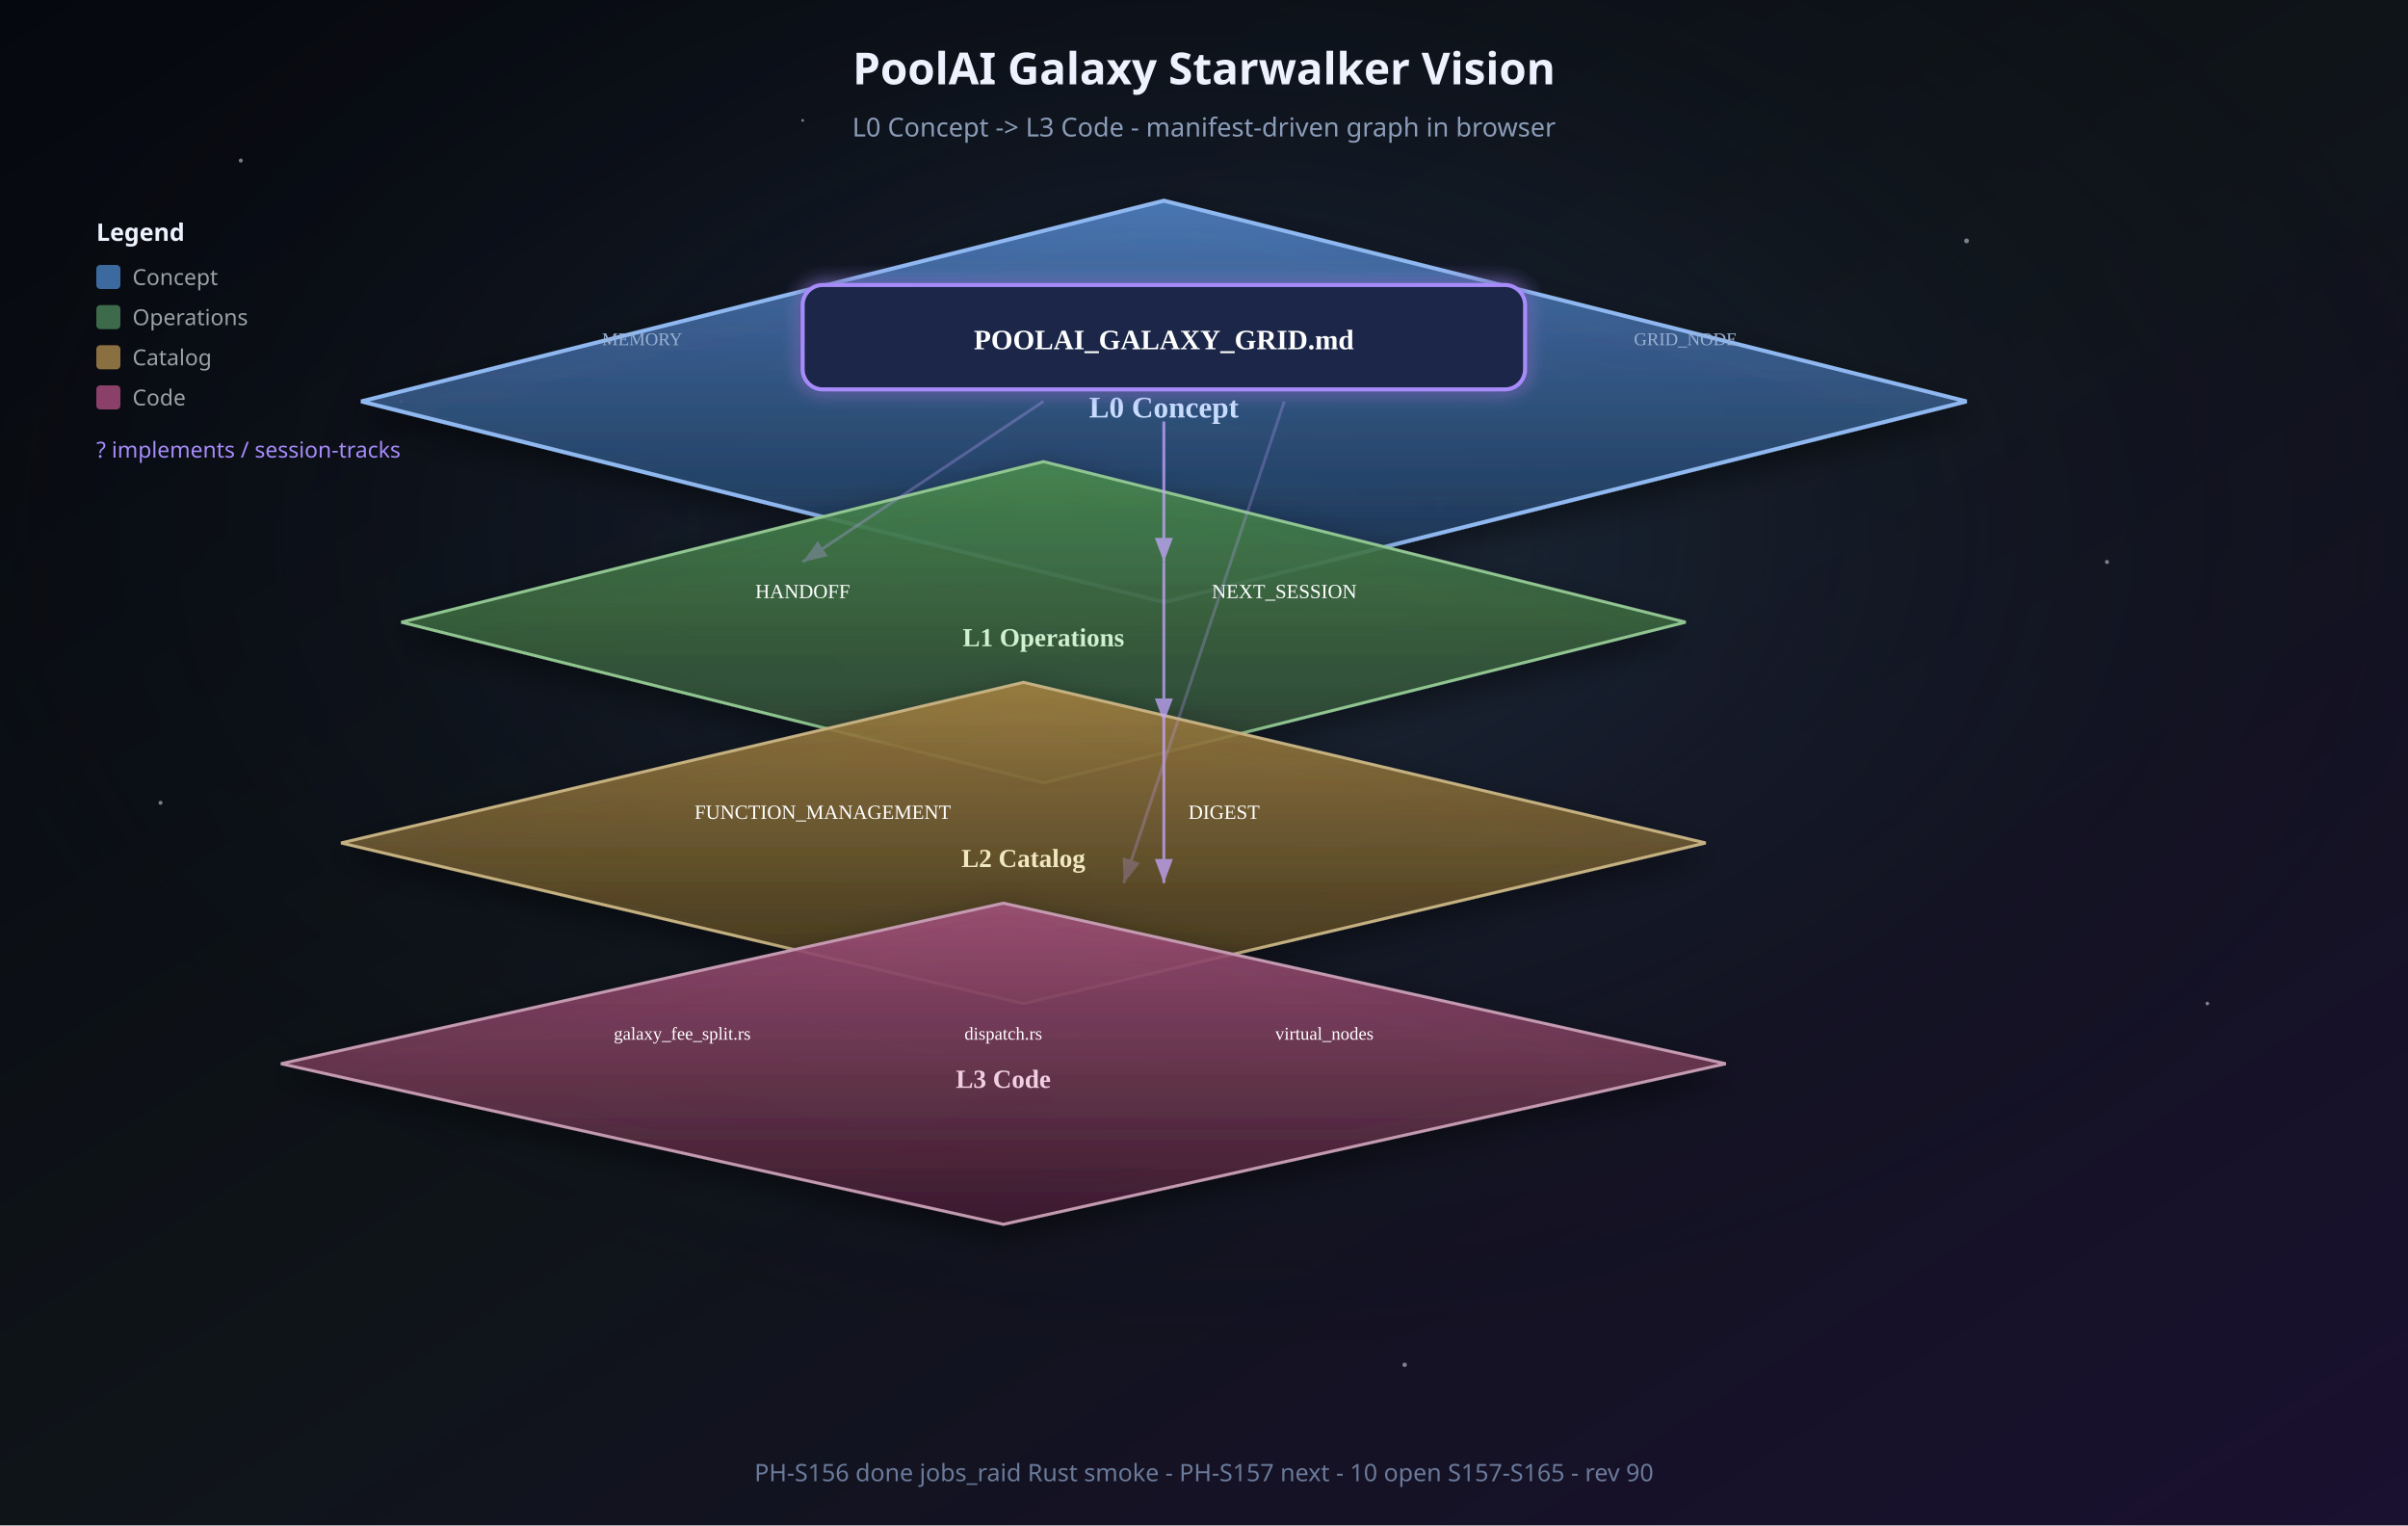
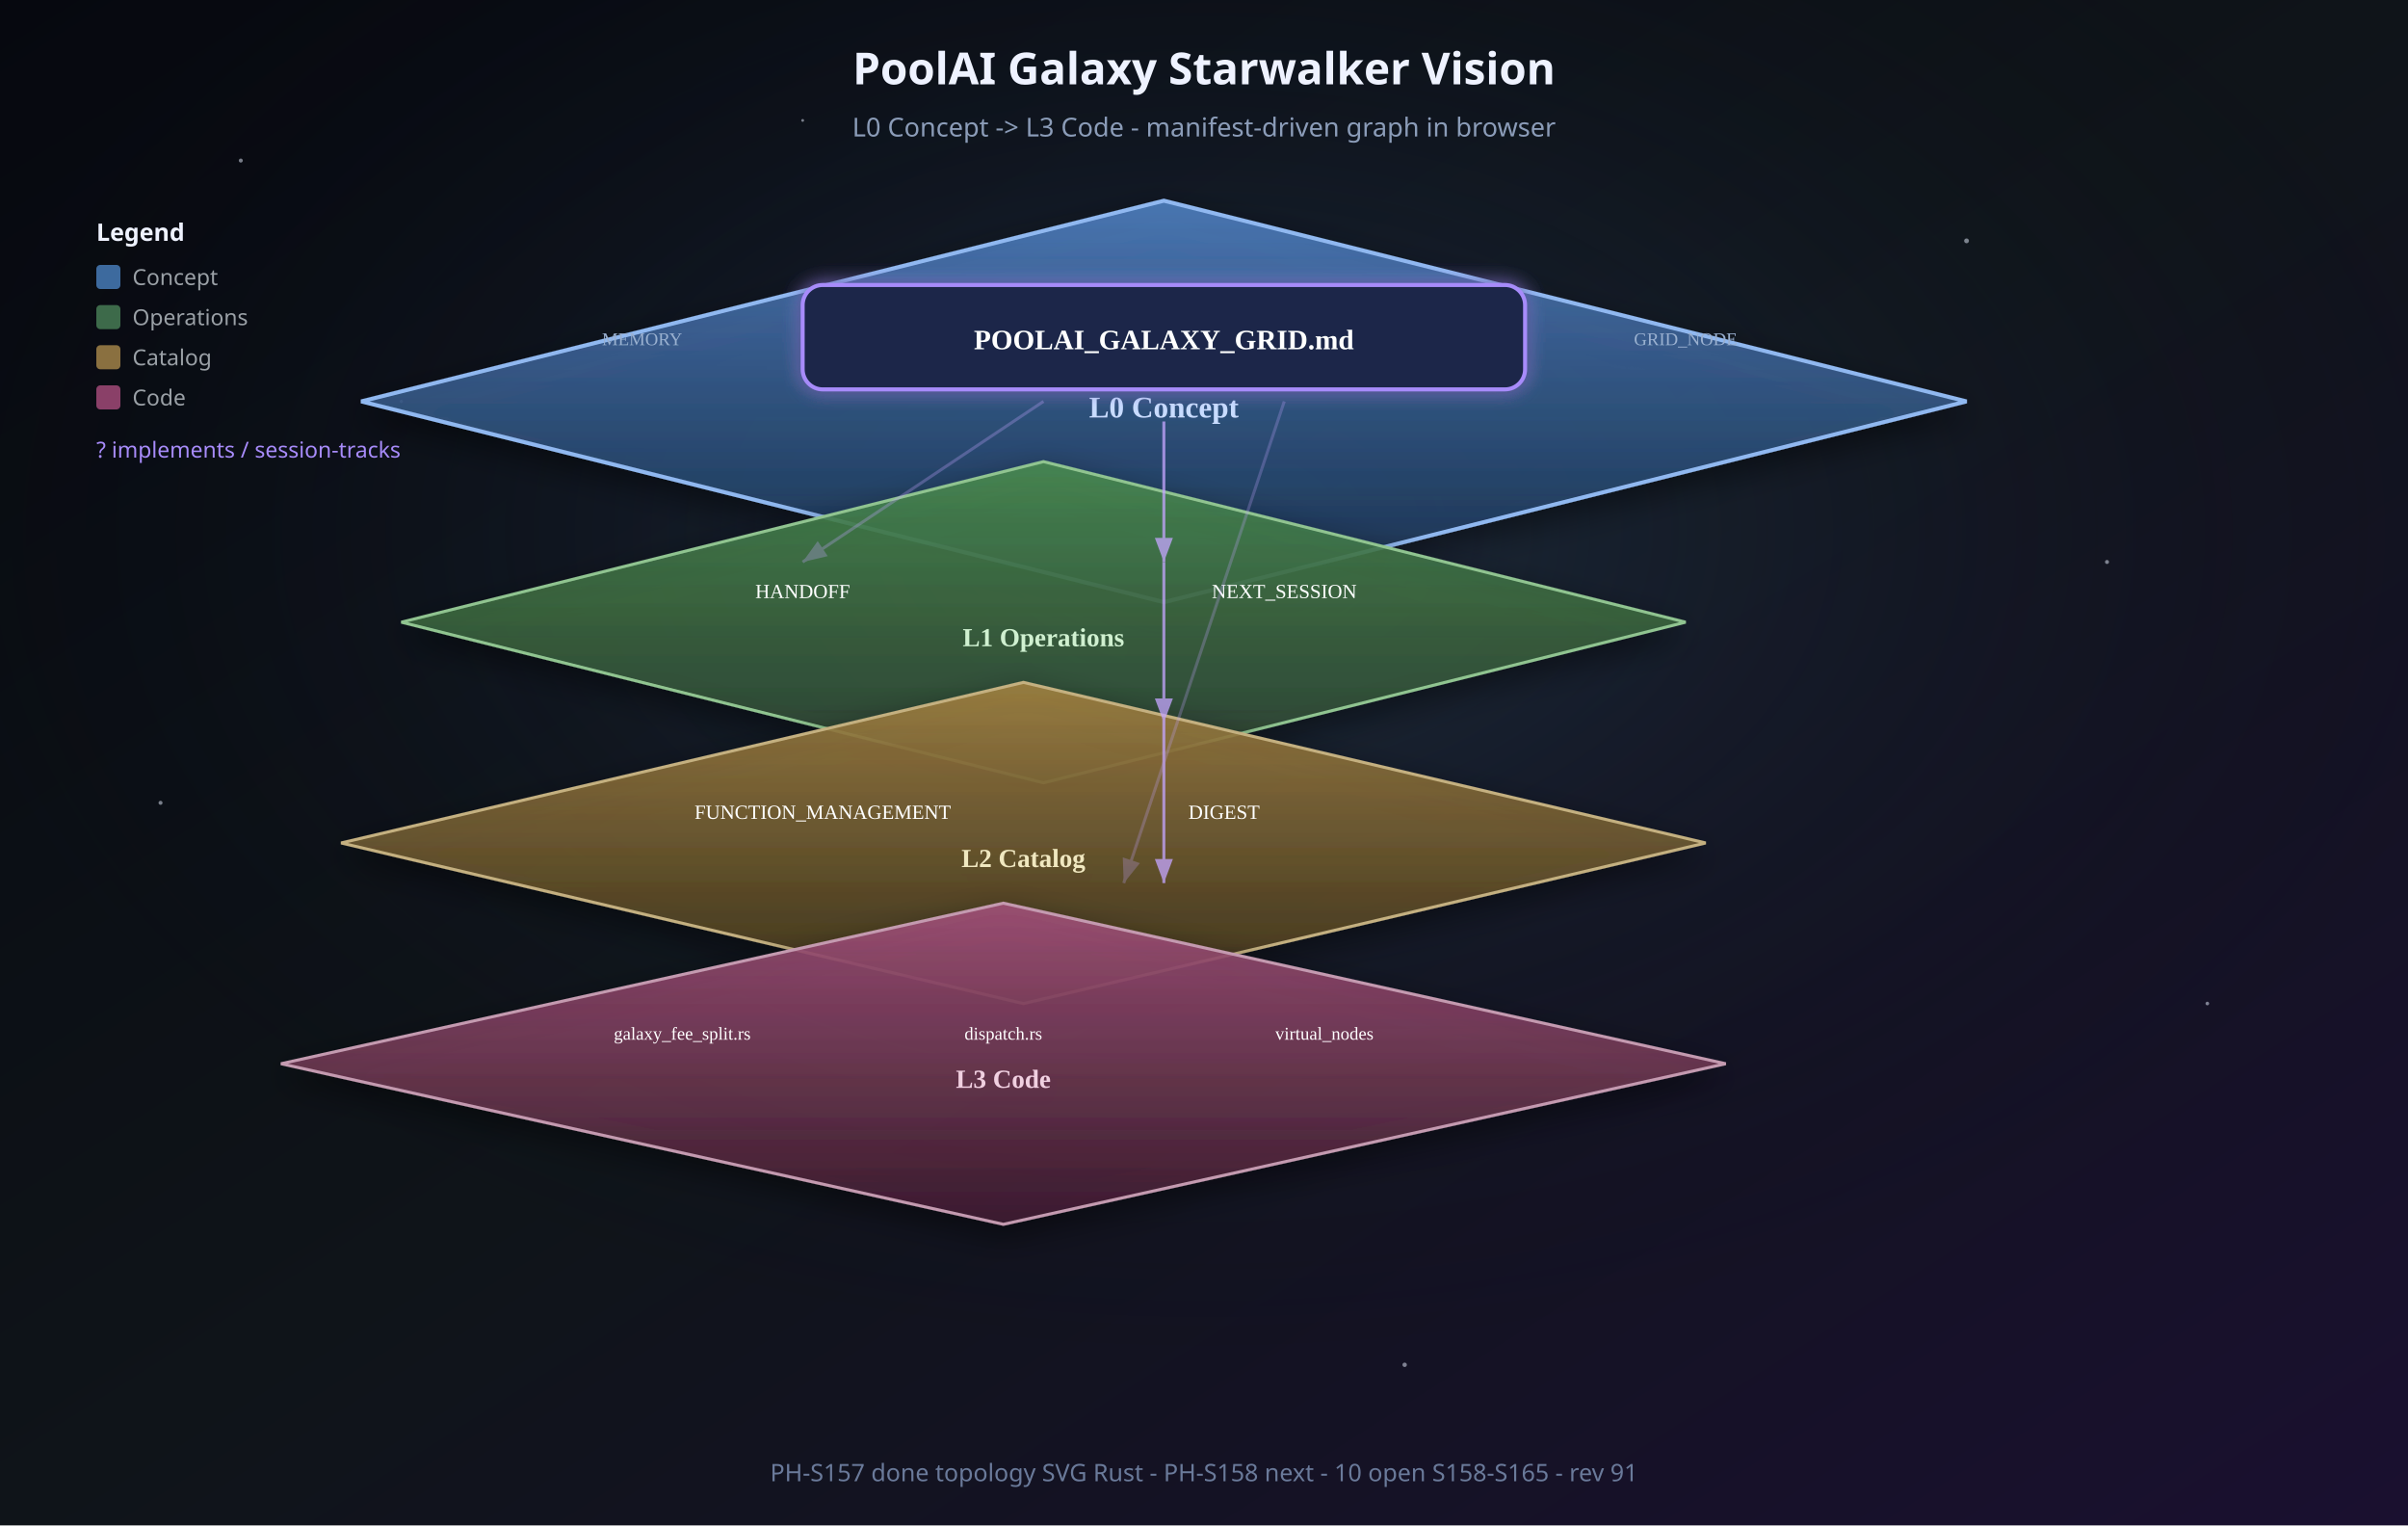
<svg xmlns="http://www.w3.org/2000/svg" viewBox="0 0 1200 760" role="img" aria-labelledby="title desc">
  <defs>
    <linearGradient id="bg" x1="0%" y1="0%" x2="100%" y2="100%">
      <stop offset="0%" stop-color="#06080f" />
      <stop offset="50%" stop-color="#0f1419" />
      <stop offset="100%" stop-color="#1a1030" />
    </linearGradient>
    <radialGradient id="nebula" cx="50%" cy="35%" r="55%">
      <stop offset="0%" stop-color="#3d5a8a" stop-opacity="0.35" />
      <stop offset="100%" stop-color="#06080f" stop-opacity="0" />
    </radialGradient>
    <linearGradient id="planeL0" x1="0%" y1="0%" x2="0%" y2="100%">
      <stop offset="0%" stop-color="#4a7ab8" stop-opacity="0.95" />
      <stop offset="100%" stop-color="#1e3350" stop-opacity="0.85" />
    </linearGradient>
    <linearGradient id="planeL1" x1="0%" y1="0%" x2="0%" y2="100%">
      <stop offset="0%" stop-color="#4a8a50" stop-opacity="0.9" />
      <stop offset="100%" stop-color="#2a4030" stop-opacity="0.85" />
    </linearGradient>
    <linearGradient id="planeL2" x1="0%" y1="0%" x2="0%" y2="100%">
      <stop offset="0%" stop-color="#a08040" stop-opacity="0.9" />
      <stop offset="100%" stop-color="#403520" stop-opacity="0.85" />
    </linearGradient>
    <linearGradient id="planeL3" x1="0%" y1="0%" x2="0%" y2="100%">
      <stop offset="0%" stop-color="#a05078" stop-opacity="0.9" />
      <stop offset="100%" stop-color="#402030" stop-opacity="0.85" />
    </linearGradient>
    <filter id="shadow" x="-30%" y="-30%" width="160%" height="160%">
      <feDropShadow dx="0" dy="6" stdDeviation="8" flood-color="#000" flood-opacity="0.5" />
    </filter>
    <filter id="glow" x="-50%" y="-50%" width="200%" height="200%">
      <feGaussianBlur stdDeviation="4" result="b" />
      <feMerge>
        <feMergeNode in="b" />
        <feMergeNode in="SourceGraphic" />
      </feMerge>
    </filter>
    <marker id="arrow" markerWidth="10" markerHeight="10" refX="8" refY="3" orient="auto">
      <path d="M0,0 L8,3 L0,6 Z" fill="#c4a5ff" />
    </marker>
  </defs>
  <rect width="1200" height="760" fill="url(#bg)" />
  <rect width="1200" height="760" fill="url(#nebula)" />
  <g fill="#e8f0ff" opacity="0.5">
    <circle cx="120" cy="80" r="1" />
    <circle cx="980" cy="120" r="1.2" />
    <circle cx="200" cy="200" r="0.8" />
    <circle cx="1050" cy="280" r="1" />
    <circle cx="80" cy="400" r="1" />
    <circle cx="1100" cy="500" r="0.9" />
    <circle cx="400" cy="60" r="0.7" />
    <circle cx="700" cy="680" r="1.1" />
  </g>
  <text x="600" y="42" text-anchor="middle" fill="#eef2ff" font-family="Segoe UI, system-ui, sans-serif" font-size="22" font-weight="600">PoolAI Galaxy Starwalker Vision</text>
  <text x="600" y="68" text-anchor="middle" fill="#8b9cb8" font-family="Segoe UI, system-ui, sans-serif" font-size="13">L0 Concept -&gt; L3 Code - manifest-driven graph in browser</text>
  <g transform="translate(180, 100)" filter="url(#shadow)">
    <path d="M0 100 L400 0 L800 100 L400 200 Z" fill="url(#planeL0)" stroke="#90b8f0" stroke-width="2" />
    <text x="400" y="108" text-anchor="middle" fill="#c8dcff" font-size="15" font-weight="700">L0 Concept</text>
    <g filter="url(#glow)">
      <rect x="220" y="42" width="360" height="52" rx="10" fill="#1a2848" stroke="#a78bfa" stroke-width="2" />
      <text x="400" y="74" text-anchor="middle" fill="#fff" font-size="14" font-weight="700">POOLAI_GALAXY_GRID.md</text>
    </g>
    <text x="140" y="72" text-anchor="middle" fill="#9ab0d0" font-size="9">MEMORY</text>
    <text x="660" y="72" text-anchor="middle" fill="#9ab0d0" font-size="9">GRID_NODE</text>
  </g>
  <g transform="translate(200, 230)" filter="url(#shadow)">
    <path d="M0 80 L320 0 L640 80 L320 160 Z" fill="url(#planeL1)" stroke="#90c490" stroke-width="1.5" />
    <text x="320" y="92" text-anchor="middle" fill="#d0f0d0" font-size="13" font-weight="600">L1 Operations</text>
    <text x="200" y="68" text-anchor="middle" fill="#fff" font-size="10">HANDOFF</text>
    <text x="440" y="68" text-anchor="middle" fill="#fff" font-size="10">NEXT_SESSION</text>
  </g>
  <g transform="translate(170, 340)" filter="url(#shadow)">
    <path d="M0 80 L340 0 L680 80 L340 160 Z" fill="url(#planeL2)" stroke="#c4b080" stroke-width="1.5" />
    <text x="340" y="92" text-anchor="middle" fill="#f0e8c0" font-size="13" font-weight="600">L2 Catalog</text>
    <text x="240" y="68" text-anchor="middle" fill="#fff" font-size="10">FUNCTION_MANAGEMENT</text>
    <text x="440" y="68" text-anchor="middle" fill="#fff" font-size="10">DIGEST</text>
  </g>
  <g transform="translate(140, 450)" filter="url(#shadow)">
    <path d="M0 80 L360 0 L720 80 L360 160 Z" fill="url(#planeL3)" stroke="#c49ab0" stroke-width="1.5" />
    <text x="360" y="92" text-anchor="middle" fill="#f0d0e0" font-size="13" font-weight="600">L3 Code</text>
    <text x="200" y="68" text-anchor="middle" fill="#fff" font-size="9">galaxy_fee_split.rs</text>
    <text x="360" y="68" text-anchor="middle" fill="#fff" font-size="9">dispatch.rs</text>
    <text x="520" y="68" text-anchor="middle" fill="#fff" font-size="9">virtual_nodes</text>
  </g>
  <g fill="none" stroke="#c4a5ff" stroke-width="1.5" marker-end="url(#arrow)" opacity="0.75">
    <path d="M580 210 L580 280" />
    <path d="M580 280 L580 360" />
    <path d="M580 360 L580 440" />
    <path d="M520 200 L400 280" opacity="0.4" />
    <path d="M640 200 L560 440" opacity="0.35" />
  </g>
  <g transform="translate(48, 120)" font-family="Segoe UI, system-ui, sans-serif" font-size="11">
    <text x="0" y="0" fill="#eef2ff" font-weight="600" font-size="12">Legend</text>
    <rect x="0" y="12" width="12" height="12" rx="2" fill="#3d6a9e" />
    <text x="18" y="22" fill="#9aa0a6">Concept</text>
    <rect x="0" y="32" width="12" height="12" rx="2" fill="#3d6a4a" />
    <text x="18" y="42" fill="#9aa0a6">Operations</text>
    <rect x="0" y="52" width="12" height="12" rx="2" fill="#8a7040" />
    <text x="18" y="62" fill="#9aa0a6">Catalog</text>
    <rect x="0" y="72" width="12" height="12" rx="2" fill="#8a4068" />
    <text x="18" y="82" fill="#9aa0a6">Code</text>
    <text x="0" y="108" fill="#a78bfa">? implements / session-tracks</text>
  </g>
-   <text x="600" y="738" text-anchor="middle" fill="#6a7a9a" font-family="Segoe UI, system-ui, sans-serif" font-size="12">PH-S156 done jobs_raid Rust smoke - PH-S157 next - 10 open S157-S165 - rev 90</text>
+   <text x="600" y="738" text-anchor="middle" fill="#6a7a9a" font-family="Segoe UI, system-ui, sans-serif" font-size="12">PH-S157 done topology SVG Rust - PH-S158 next - 10 open S158-S165 - rev 91</text>
</svg>
